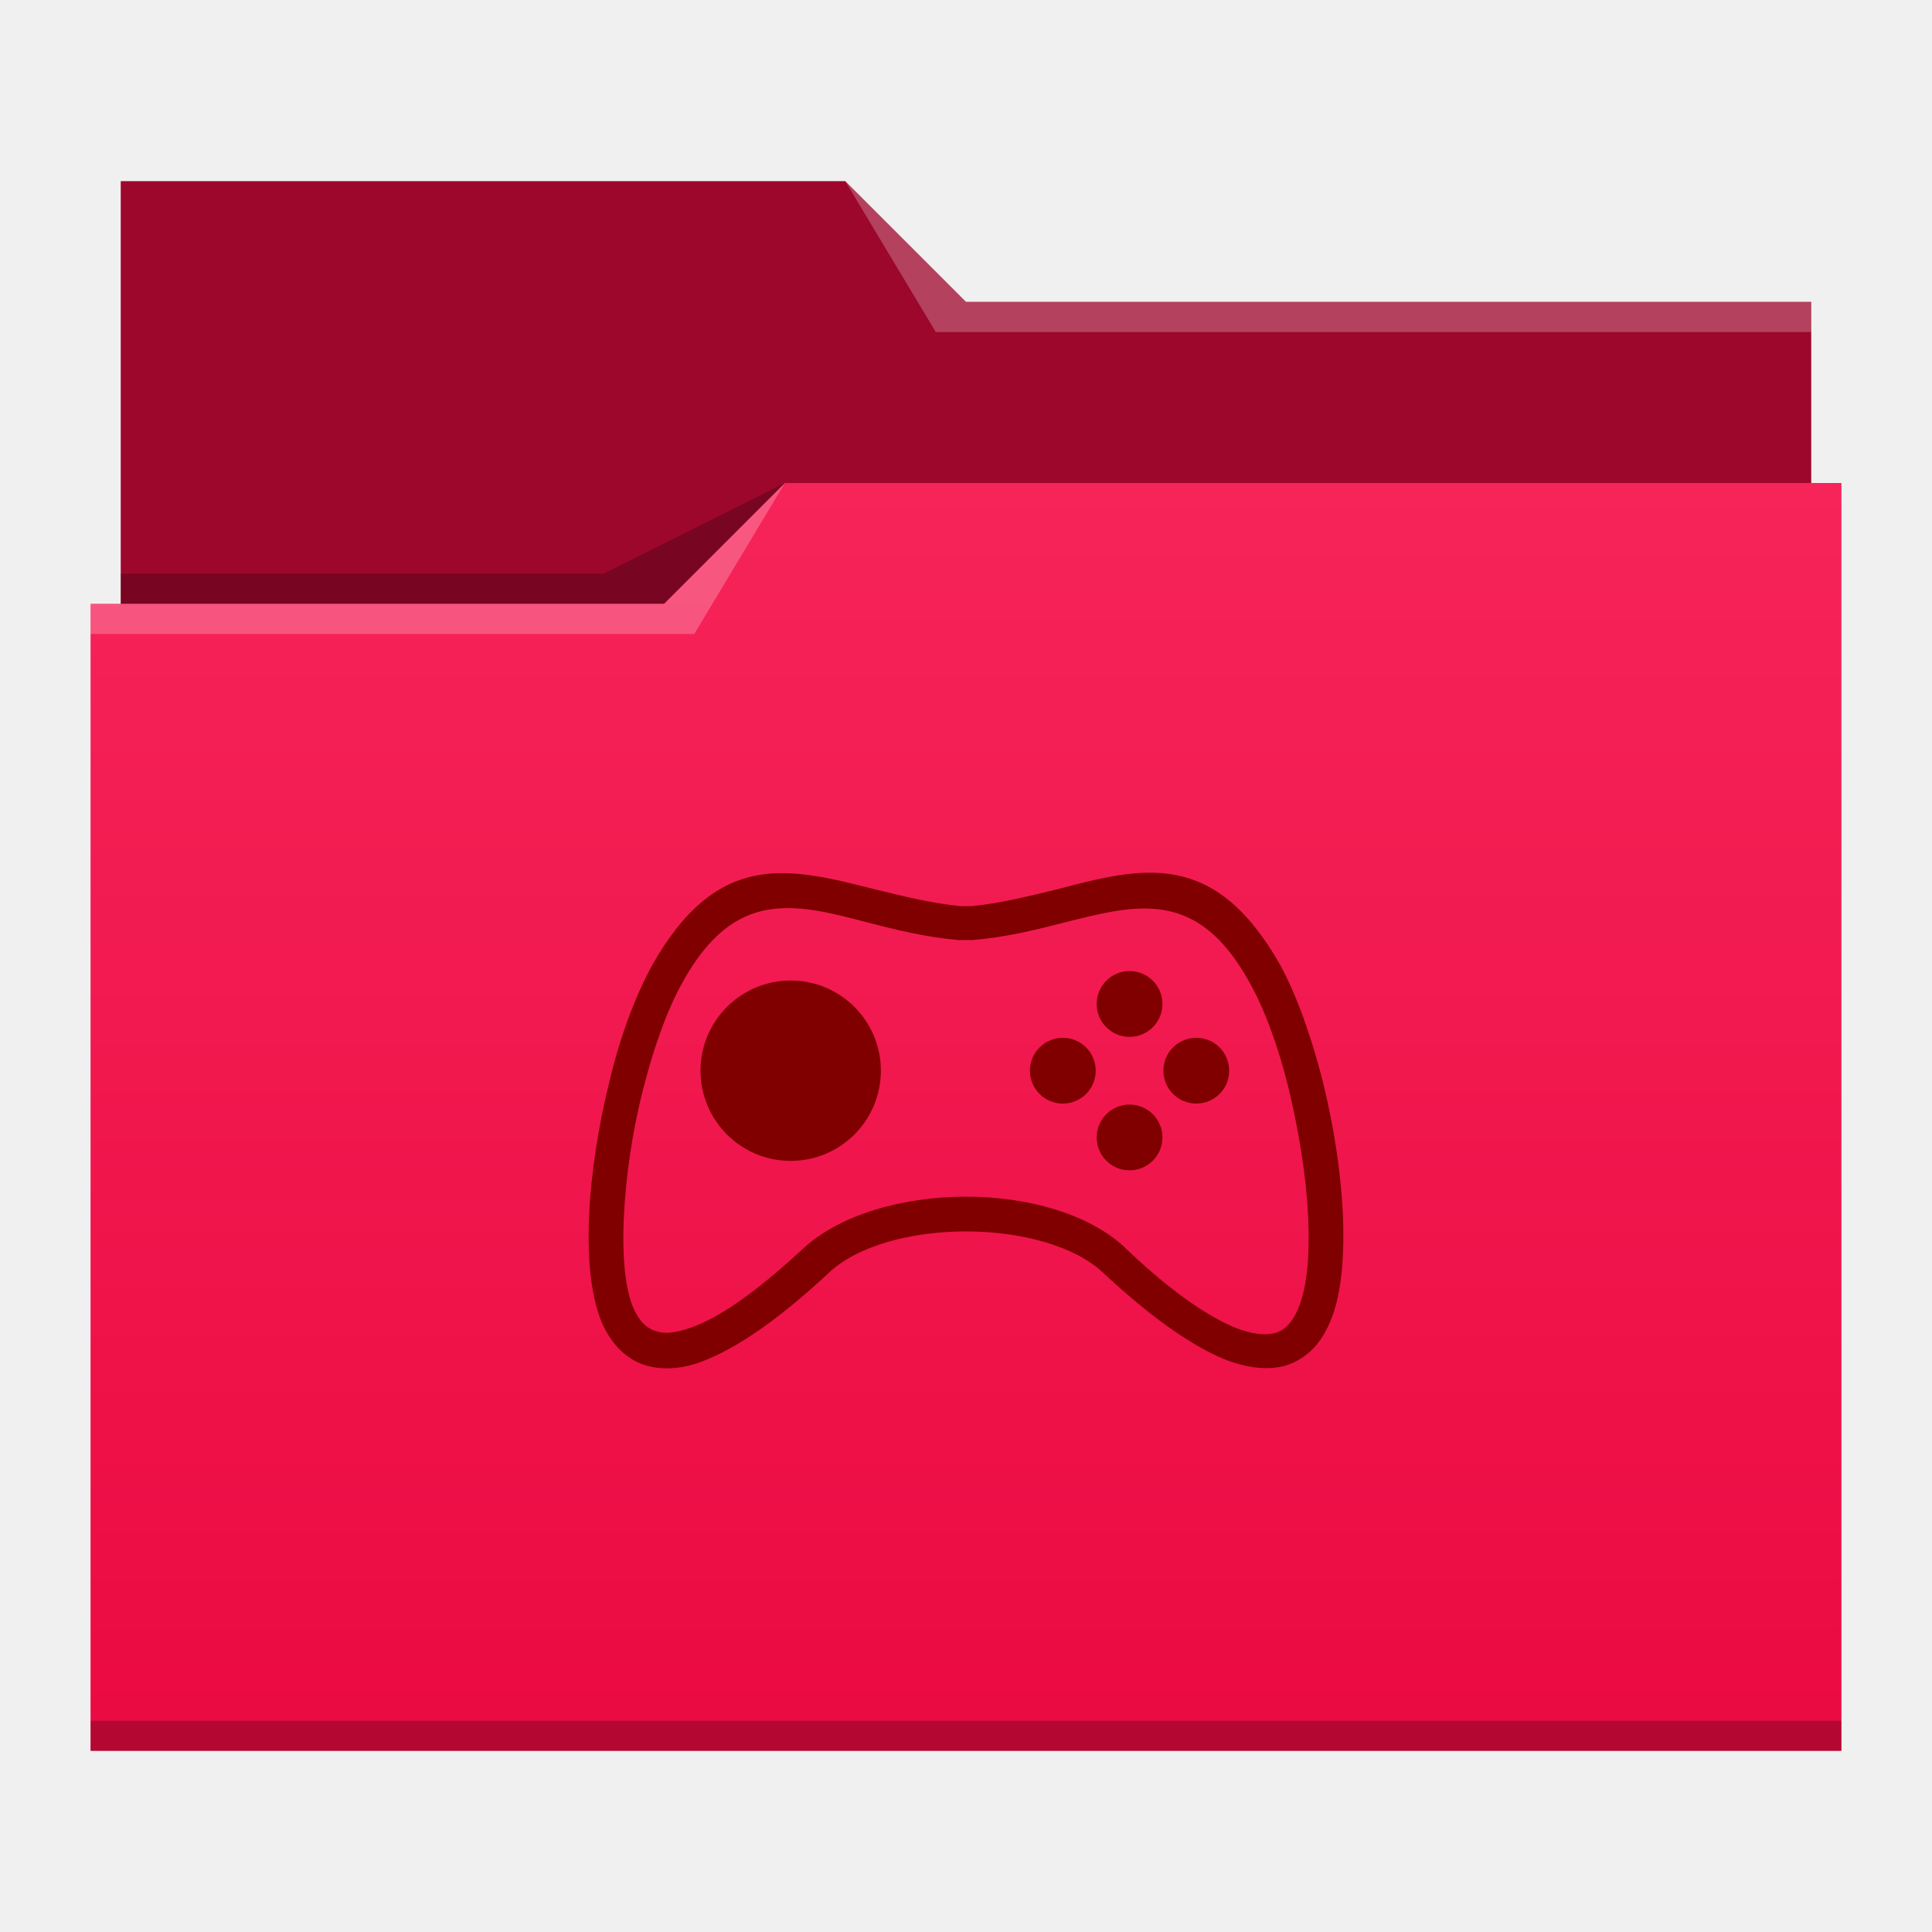
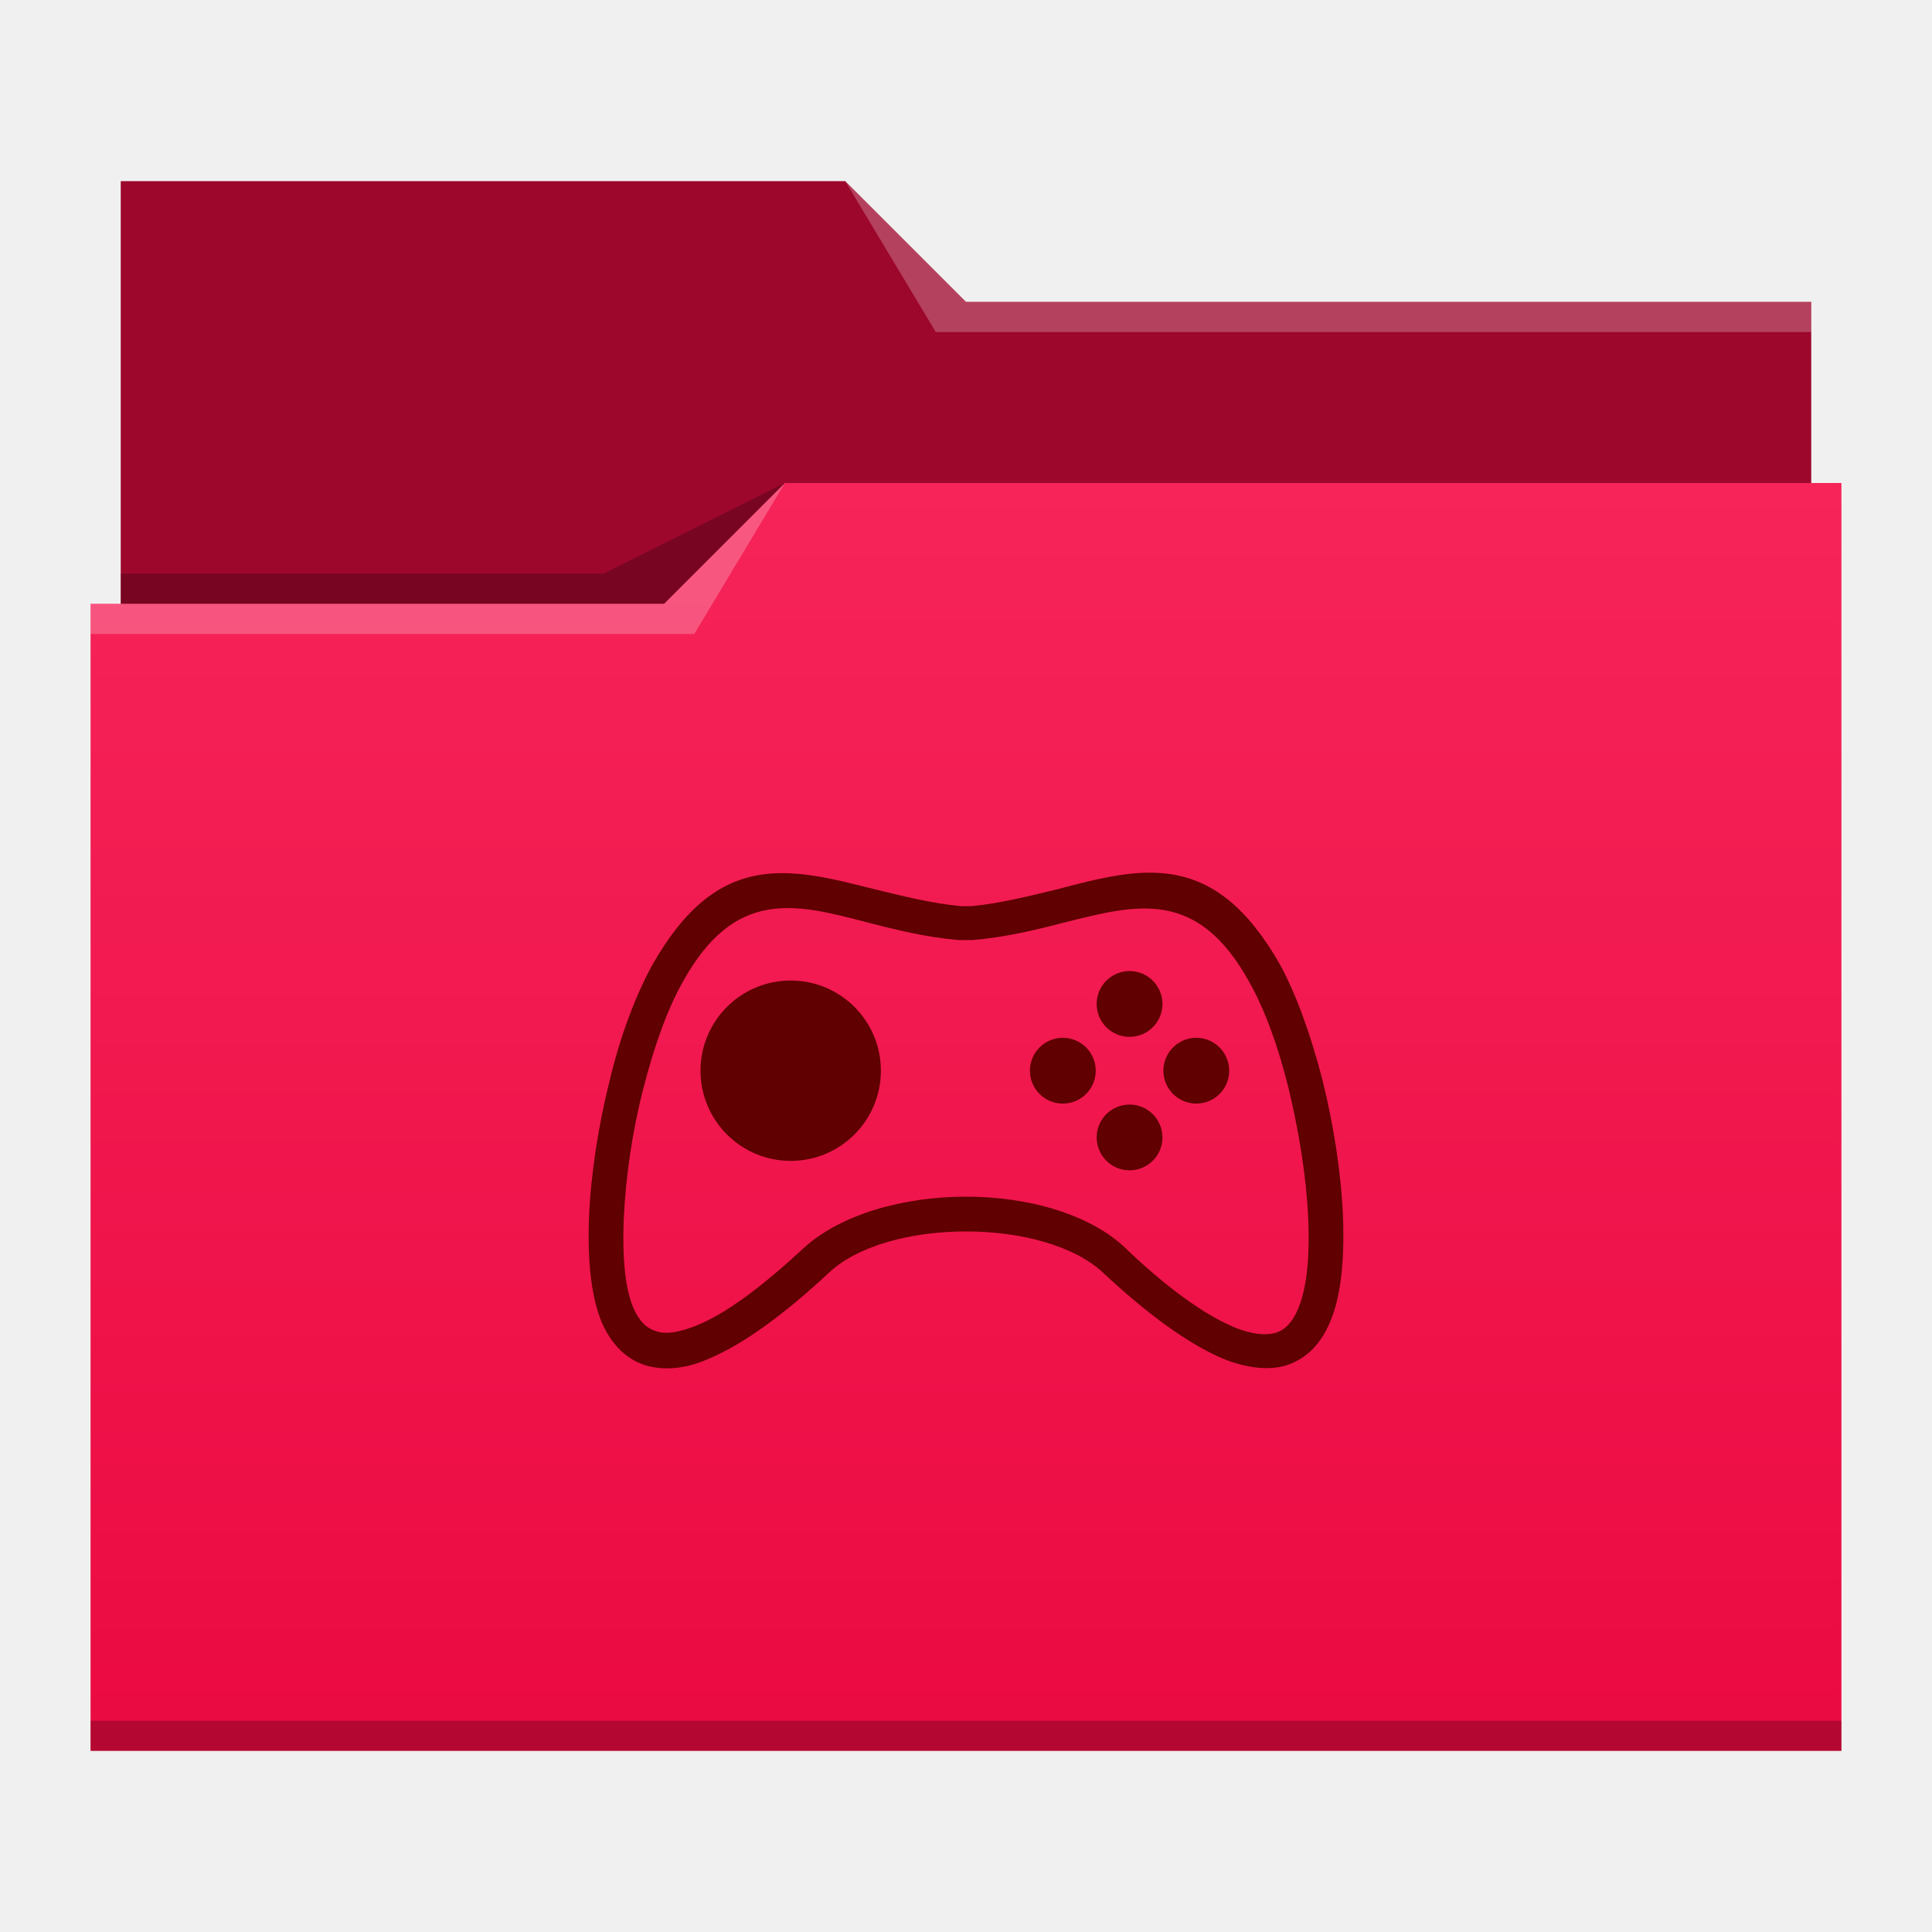
<svg xmlns="http://www.w3.org/2000/svg" xmlns:xlink="http://www.w3.org/1999/xlink" width="64" version="1.1" height="64" id="svg2">
  <defs id="defs5455">
    <linearGradient id="linearGradient4209">
      <stop style="stop-color:#eb0a42" id="stop4211" />
      <stop offset="1" style="stop-color:#f62459" id="stop4213" />
    </linearGradient>
    <linearGradient xlink:href="#linearGradient4209" id="linearGradient4178" y1="541.798" y2="499.784" x2="0" gradientUnits="userSpaceOnUse" gradientTransform="matrix(1 0 0 0.9996746 0 0.176455)" />
  </defs>
  <g id="layer1" transform="matrix(1 0 0 1 -384.5714 -483.798)">
    <path style="fill:#9d072c" id="rect4180" d="m 388.571,489.798 0,5 0,22 c 0,0.554 0.446,1 1,1 l 54,0 c 0.554,0 1,-0.446 1,-1 l 0,-21.99 c 0,-0.003 -0.002,-0.006 -0.002,-0.01 l 0.002,0 0,-1 -28,0 -4,-4 -24,0 z" />
    <path style="fill:url(#linearGradient4178)" id="rect4113" d="m 410.571,499.798 -4,4 -19,0 0,1 0.002,0 c -5e-5,0.004 -0.002,0.008 -0.002,0.012 l 0,35.988 0,1 1,0 56,0 1,0 0,-1 0,-35.988 0,-0.012 0,-5 z" />
    <path style="fill:#ffffff;fill-opacity:0.235;fill-rule:evenodd" id="path4224-8" d="m 387.571,503.798 0,1 20,0 3,-5 -4,4 z" />
    <path style="fill-opacity:0.235;fill-rule:evenodd" id="path4228-3" d="m 388.571,502.798 0,1 18,0 4,-4 -6,3 z" />
    <path style="fill-opacity:0.235" id="path4151-2" d="m 387.571,540.798 0,1 1,0 56,0 1,0 0,-1 -1,0 -56,0 -1,0 z" />
    <path style="fill:#ffffff;fill-opacity:0.235;fill-rule:evenodd" id="path4196" d="m 412.571,489.798 3,5 2,0 27,0 0,-1 -27,0 -1,0 z" />
-     <g transform="matrix(0.0778464,0,0,0.0778464,404.0714,508.4161)" id="g6" style="fill:#800000;fill-opacity:1">
-       <g id="g4" style="fill:#800000;fill-opacity:1">
-         <path d="m 320.973,200.981 c -0.8,-18.4 -4,-38.8 -8.8,-58 -4.8,-18.4 -10.8,-35.6 -18,-48.8 -28,-49.2 -58.4,-41.6 -94.8,-32 -11.6,2.8 -24,6 -36.8,7.2 h -4 c -12.8,-1.2 -25.2,-4.4 -36.8,-7.2 -36.4,-9.2 -66.8,-17.2 -94.8,32.4 -7.2,13.2 -13.6,30.4 -18,48.8 -4.8,19.2 -8,39.6 -8.8,58 -0.8,20.4 1.2,35.2 5.6,45.6 4.4,9.6 10.8,15.6 19.2,18 7.6,2 16.4,1.2 25.6,-2.8 15.6,-6.4 33.6,-20 51.2,-36.4 12.4,-12 35.6,-18 58.8,-18 23.2,0 46.4,6 58.8,18 17.6,16.4 35.6,30 51.2,36.4 9.2,3.6 18,4.8 25.6,2.8 8,-2.4 14.8,-8 19.2,-18.4 4.4,-10 6.4,-24.8 5.6,-45.6 z m -19.2,40 c -2.4,5.6 -5.6,8.8 -9.6,10 -4.4,1.2 -10,0.4 -16.4,-2 -14,-5.6 -30.4,-18 -46.4,-33.2 -15.2,-15.2 -42,-22.8 -68.8,-22.8 -26.8,0 -53.6,7.6 -69.2,22 -16.4,15.2 -32.8,28 -46.4,33.2 -6.4,2.4 -12,3.6 -16.4,2 -4,-1.2 -7.2,-4.4 -9.6,-10 -3.2,-7.6 -4.8,-20 -4,-38.4 0.8,-17.2 3.6,-36.8 8.4,-55.2 4.4,-17.2 10,-33.2 16.8,-45.2 22,-39.6 47.6,-33.2 78,-25.2 12.4,3.2 25.2,6.4 39.2,7.6 0.4,0 0.4,0 0.8,0 h 4.4 c 0.4,0 0.4,0 0.8,0 14.4,-1.2 27.2,-4.4 39.6,-7.6 30.4,-7.6 56,-14.4 78,25.2 6.8,12 12.4,27.6 16.8,45.2 4.4,18.4 7.6,37.6 8.4,55.2 0.8,18.4 -0.8,30.8 -4.4,39.2 z" id="path2" style="fill:#800000;fill-opacity:1" />
+     <g transform="matrix(0.0778464,0,0,0.0778464,404.0714,508.4161)" id="g6" style="fill:#600000;fill-opacity:1">
+       <g id="g4" style="fill:#600000;fill-opacity:1">
+         <path d="m 320.973,200.981 c -0.8,-18.4 -4,-38.8 -8.8,-58 -4.8,-18.4 -10.8,-35.6 -18,-48.8 -28,-49.2 -58.4,-41.6 -94.8,-32 -11.6,2.8 -24,6 -36.8,7.2 h -4 c -12.8,-1.2 -25.2,-4.4 -36.8,-7.2 -36.4,-9.2 -66.8,-17.2 -94.8,32.4 -7.2,13.2 -13.6,30.4 -18,48.8 -4.8,19.2 -8,39.6 -8.8,58 -0.8,20.4 1.2,35.2 5.6,45.6 4.4,9.6 10.8,15.6 19.2,18 7.6,2 16.4,1.2 25.6,-2.8 15.6,-6.4 33.6,-20 51.2,-36.4 12.4,-12 35.6,-18 58.8,-18 23.2,0 46.4,6 58.8,18 17.6,16.4 35.6,30 51.2,36.4 9.2,3.6 18,4.8 25.6,2.8 8,-2.4 14.8,-8 19.2,-18.4 4.4,-10 6.4,-24.8 5.6,-45.6 z m -19.2,40 c -2.4,5.6 -5.6,8.8 -9.6,10 -4.4,1.2 -10,0.4 -16.4,-2 -14,-5.6 -30.4,-18 -46.4,-33.2 -15.2,-15.2 -42,-22.8 -68.8,-22.8 -26.8,0 -53.6,7.6 -69.2,22 -16.4,15.2 -32.8,28 -46.4,33.2 -6.4,2.4 -12,3.6 -16.4,2 -4,-1.2 -7.2,-4.4 -9.6,-10 -3.2,-7.6 -4.8,-20 -4,-38.4 0.8,-17.2 3.6,-36.8 8.4,-55.2 4.4,-17.2 10,-33.2 16.8,-45.2 22,-39.6 47.6,-33.2 78,-25.2 12.4,3.2 25.2,6.4 39.2,7.6 0.4,0 0.4,0 0.8,0 h 4.4 c 0.4,0 0.4,0 0.8,0 14.4,-1.2 27.2,-4.4 39.6,-7.6 30.4,-7.6 56,-14.4 78,25.2 6.8,12 12.4,27.6 16.8,45.2 4.4,18.4 7.6,37.6 8.4,55.2 0.8,18.4 -0.8,30.8 -4.4,39.2 z" id="path2" style="fill:#600000;fill-opacity:1" />
      </g>
    </g>
-     <g transform="matrix(0.0778464,0,0,0.0778464,404.0714,508.4161)" id="g18" style="fill:#800000;fill-opacity:1">
-       <g id="g16" style="fill:#800000;fill-opacity:1">
-         <circle cx="230.173" cy="110.981" r="14" id="circle14" style="fill:#800000;fill-opacity:1" />
+     <g transform="matrix(0.0778464,0,0,0.0778464,404.0714,508.4161)" id="g18" style="fill:#600000;fill-opacity:1">
+       <g id="g16" style="fill:#600000;fill-opacity:1">
+         <circle cx="230.173" cy="110.981" r="14" id="circle14" style="fill:#600000;fill-opacity:1" />
      </g>
    </g>
-     <g transform="matrix(0.0778464,0,0,0.0778464,404.0714,508.4161)" id="g24" style="fill:#800000;fill-opacity:1">
-       <g id="g22" style="fill:#800000;fill-opacity:1">
-         <circle cx="230.173" cy="167.781" r="14" id="circle20" style="fill:#800000;fill-opacity:1" />
+     <g transform="matrix(0.0778464,0,0,0.0778464,404.0714,508.4161)" id="g24" style="fill:#600000;fill-opacity:1">
+       <g id="g22" style="fill:#600000;fill-opacity:1">
+         <circle cx="230.173" cy="167.781" r="14" id="circle20" style="fill:#600000;fill-opacity:1" />
      </g>
    </g>
-     <g transform="matrix(0.0778464,0,0,0.0778464,404.0714,508.4161)" id="g30" style="fill:#800000;fill-opacity:1">
-       <g id="g28" style="fill:#800000;fill-opacity:1">
-         <circle cx="201.773" cy="139.381" r="14" id="circle26" style="fill:#800000;fill-opacity:1" />
+     <g transform="matrix(0.0778464,0,0,0.0778464,404.0714,508.4161)" id="g30" style="fill:#600000;fill-opacity:1">
+       <g id="g28" style="fill:#600000;fill-opacity:1">
+         <circle cx="201.773" cy="139.381" r="14" id="circle26" style="fill:#600000;fill-opacity:1" />
      </g>
    </g>
-     <circle cx="424.2" cy="519.266" id="circle32" style="fill:#800000;fill-opacity:1;stroke-width:0.078" r="1.09" />
-     <g transform="matrix(0.2133895,0,0,0.2133895,367.7079,489.524)" id="g30-3" style="fill:#800000;fill-opacity:1">
-       <g id="g28-6" style="fill:#800000;fill-opacity:1">
-         <circle cx="201.773" cy="139.381" r="14" id="circle26-7" style="fill:#800000;fill-opacity:1" />
+     <circle cx="424.2" cy="519.266" id="circle32" style="fill:#600000;fill-opacity:1;stroke-width:0.078" r="1.09" />
+     <g transform="matrix(0.2133895,0,0,0.2133895,367.7079,489.524)" id="g30-3" style="fill:#600000;fill-opacity:1">
+       <g id="g28-6" style="fill:#600000;fill-opacity:1">
+         <circle cx="201.773" cy="139.381" r="14" id="circle26-7" style="fill:#600000;fill-opacity:1" />
      </g>
    </g>
  </g>
</svg>
